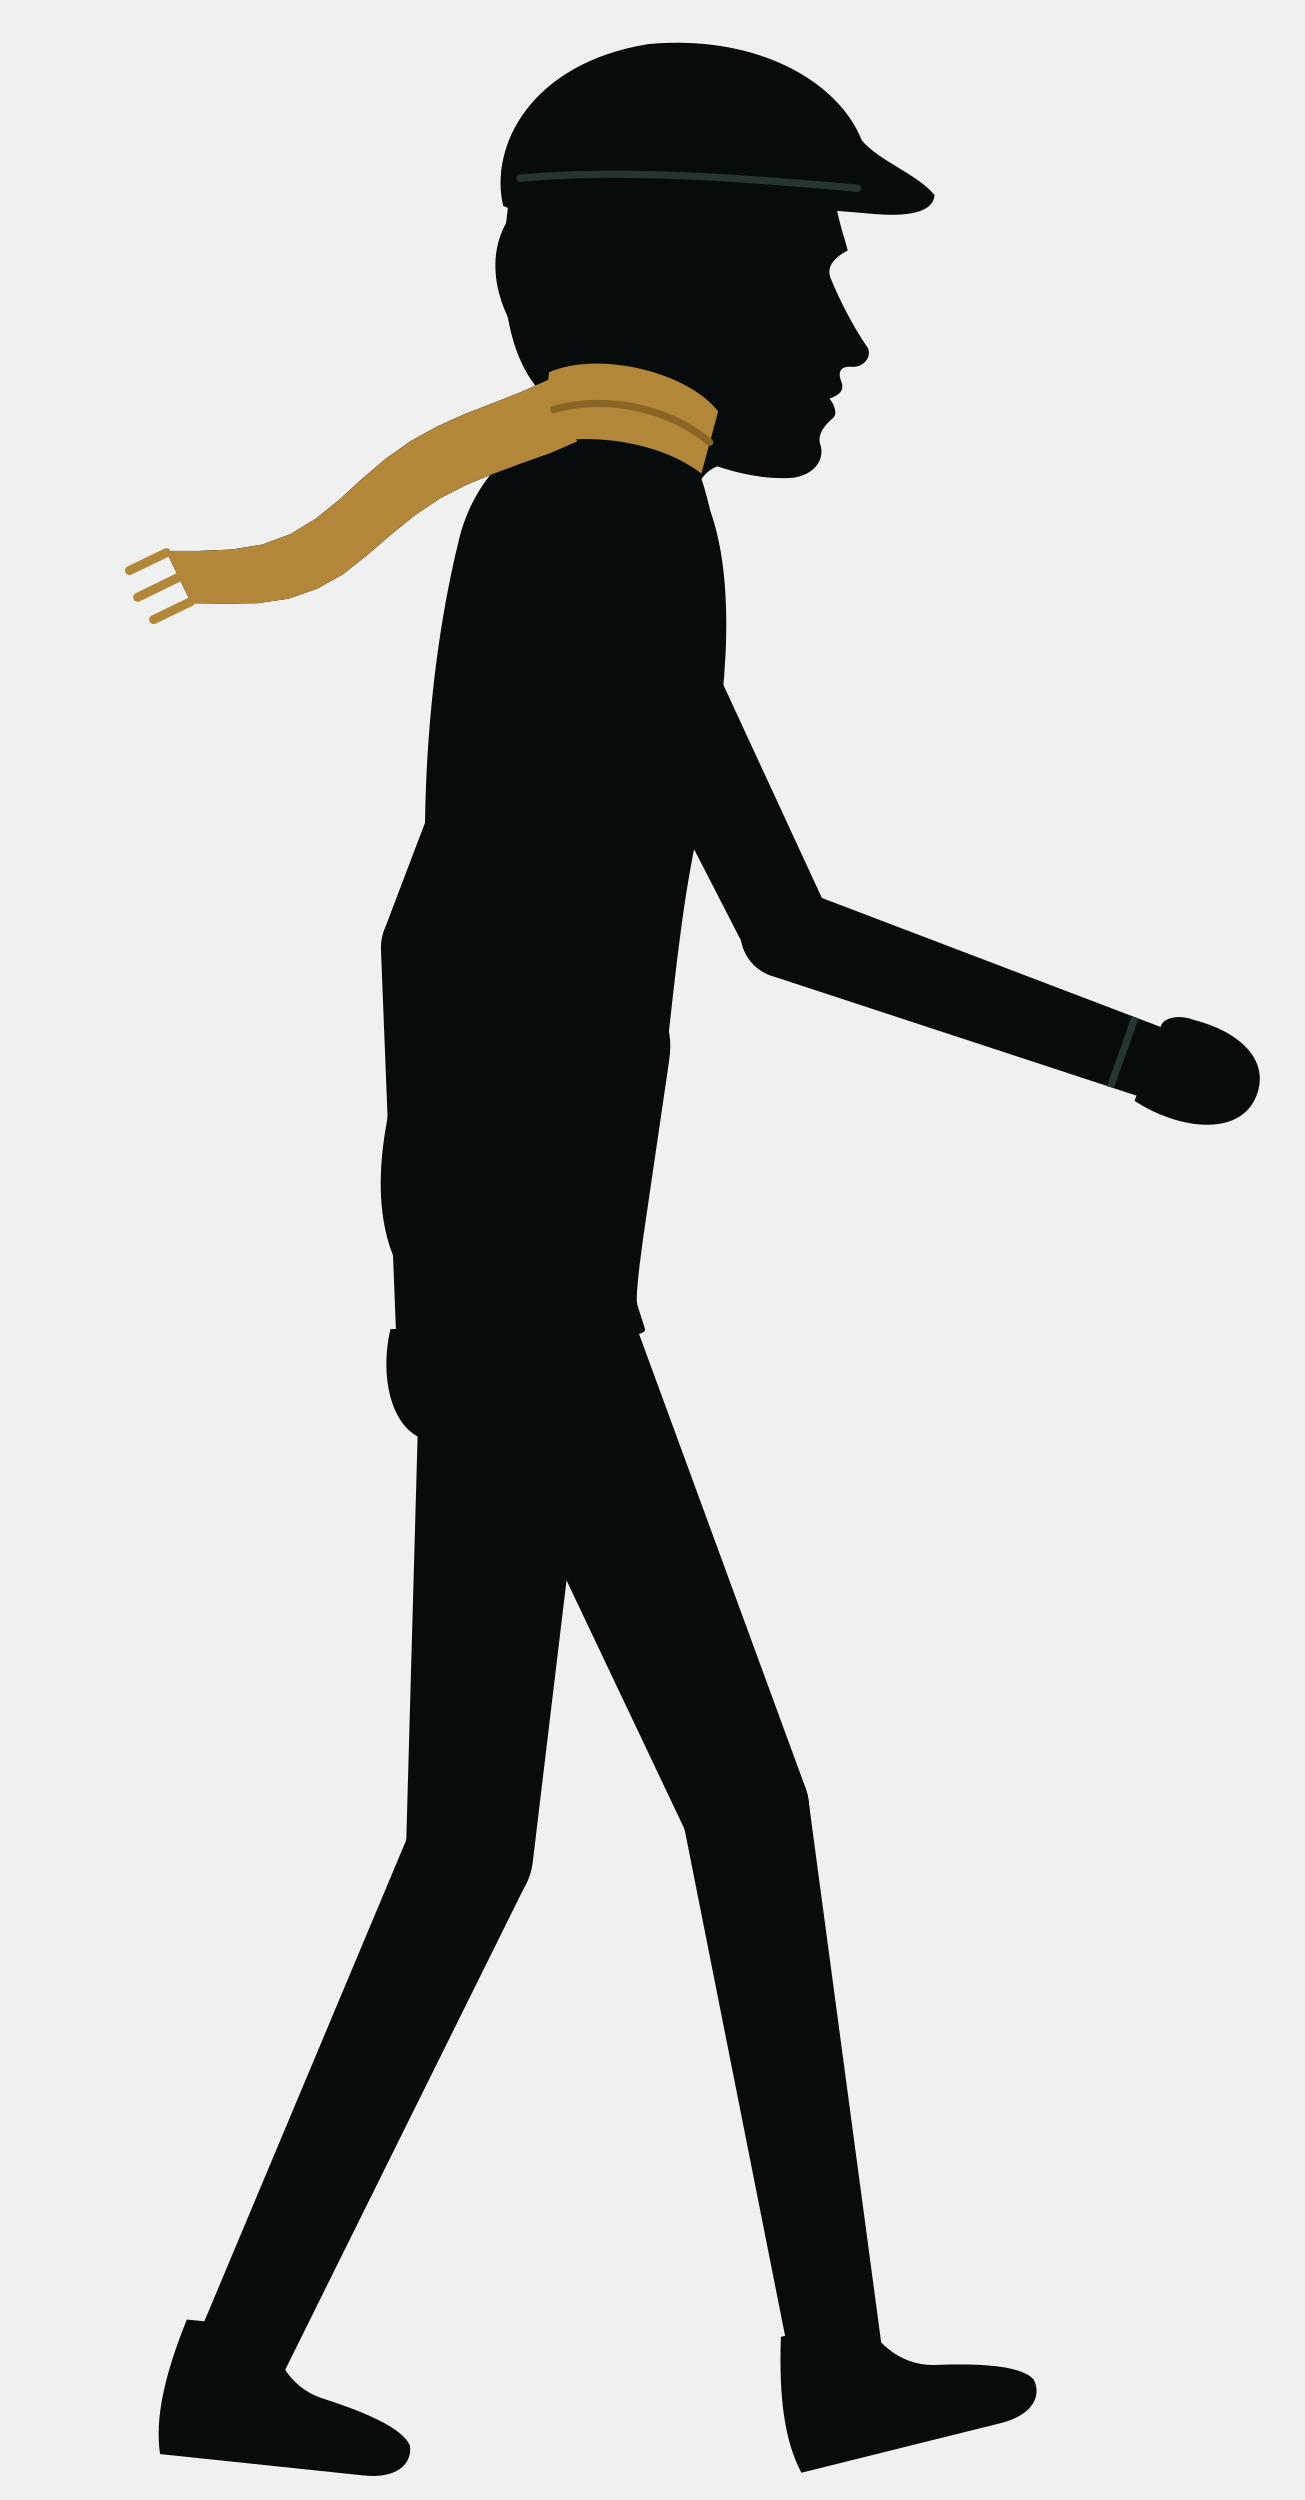
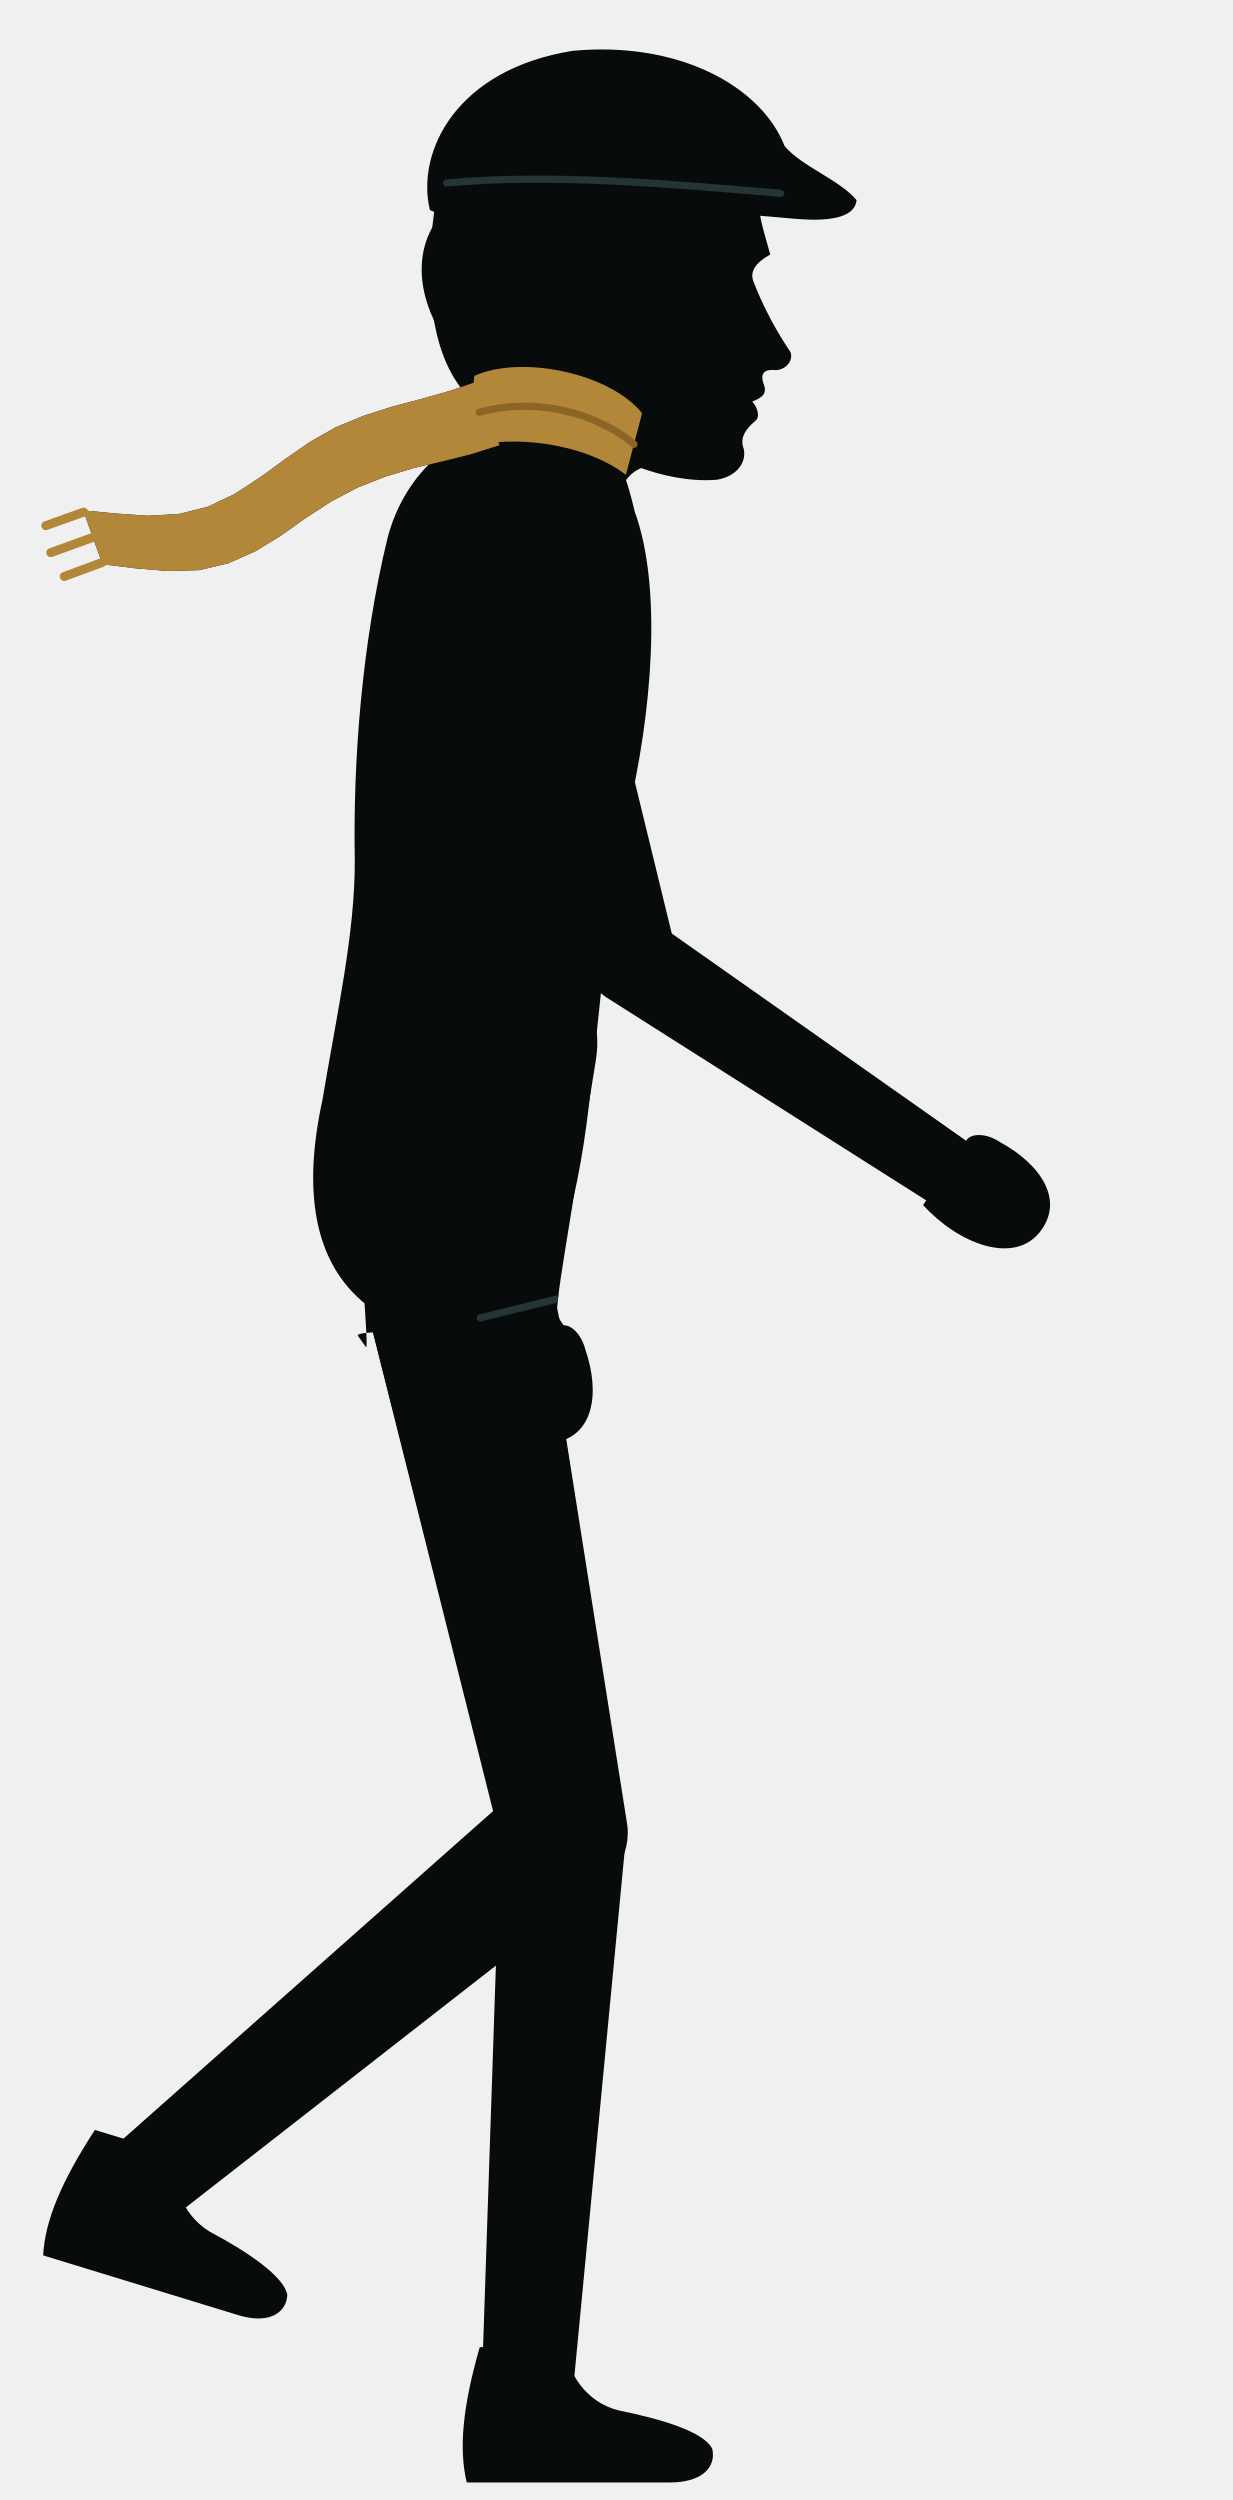
- <svg xmlns="http://www.w3.org/2000/svg" viewBox="-113 -548 287 550" width="287" height="550">
+ <svg xmlns="http://www.w3.org/2000/svg" viewBox="-99 -554 274 556" width="274" height="556">
  <defs>
    <g id="joueur-pas-12">
-       <path d="M-18.1 -263 L38.4 -143.9 A14 14 0 0 0 64.2 -154.7 L18.8 -278.5 A20 20 0 1 0 -18.1 -263 Z" />
-       <path d="M37.3 -147.1 L62.2 -21.6 A10 10 0 0 0 81.9 -24.9 L64.9 -151.7 A14 14 0 1 0 37.3 -147.1 Z" />
-       <path d="M 58.8 -33.9 C 58.3 -20.2 59.7 -10.8 63.3 -4 L 107.1 -14.9 C 114.4 -16.7 116.2 -21.1 114.4 -24.5 C 111.7 -27.7 101.9 -28.1 92.3 -27.7 C 84.5 -27.7 79.3 -33.2 77 -38.4 Z" />
-       <path d="M-20 -272.2 L-23.7 -140.3 A14 14 0 0 0 4.2 -138.3 L19.9 -269.2 A20 20 0 1 0 -20 -272.2 Z" />
-       <path d="M-22.7 -145.4 L-72.2 -27.4 A10 10 0 0 0 -54 -19.1 L2.8 -133.7 A14 14 0 1 0 -22.7 -145.4 Z" />
-       <path d="M -71.9 -37.7 C -77 -25 -78.9 -15.8 -77.8 -8.1 L -33 -3.4 C -25.5 -2.6 -22.3 -6.1 -22.8 -9.9 C -24.3 -13.9 -33.4 -17.6 -42.5 -20.5 C -49.8 -23.1 -52.9 -30.1 -53.2 -35.8 Z" />
-       <path d="M 13.5 -455.3 C 2.1 -452.7 -8.1 -443.9 -11.8 -430.2 C -17.7 -406.7 -19.8 -380.8 -19.5 -358.6 C -19.5 -342.5 -23.7 -324.9 -27.1 -305.1 C -31.5 -285.5 -29.5 -269.2 -17.6 -259.6 L 11.9 -254 C 23.8 -260.6 29.3 -280.1 32.2 -303.9 C 35.1 -327.7 36.5 -347.7 41 -367.3 C 46.9 -390.8 49.3 -418.7 43.3 -435.5 C 41.3 -443.8 39.8 -448.1 36.1 -450.5 Z" />
-       <path d="M-11.5 -333.5 Q-23.5 -334.9 -23.3 -318.9 L-22.7 -270.8 Q-22.5 -254.7 -23.1 -254.5 L-24.9 -254 Q-25.5 -253.9 -14.5 -253.9 L18.5 -253.9 Q29.4 -253.9 28.9 -255.6 L27.2 -261 Q26.7 -262.7 28.5 -275.7 L34.2 -314.6 Q36.1 -327.6 24.2 -329.1 Z" />
-       <path d="M6.3 -434.9 L-28.5 -343.3 A10 10 0 0 0 -10 -335.8 L28.5 -425.9 A12 12 0 1 0 6.3 -434.9 Z" />
-       <path d="M-29.2 -339.4 L-25.9 -255.5 A8 8 0 0 0 -9.9 -255.7 L-9.2 -339.7 A10 10 0 1 0 -29.2 -339.4 Z" />
-       <path d="M -27.1 -255.6 C -29.7 -244.6 -26.7 -231.7 -17.5 -230.9 C -8.3 -230.2 -4.7 -239.4 -5.8 -249.5 C -5.9 -253.2 -7.8 -255.9 -9.6 -255.9 Z" />
-       <path d="M6.8 -425.2 L51.6 -338 A10 10 0 0 0 69.5 -346.8 L28.4 -435.7 A12 12 0 1 0 6.8 -425.2 Z" />
-       <path d="M57.4 -333.1 L137.2 -306.9 A8 8 0 0 0 142.5 -322 L64 -351.9 A10 10 0 1 0 57.4 -333.1 Z" />
-       <path d="M 136.6 -305.8 C 146.1 -299.6 159.1 -297.9 163.1 -306.2 C 167 -314.6 159.6 -321.1 149.7 -323.6 C 146.3 -324.9 143 -324.1 142.4 -322.3 Z" />
-       <path d="M 11.9 -433.4 C 12.8 -444 11.4 -452.6 8.8 -459.2 C -1.2 -466.5 -3.9 -483.7 -1.2 -502.7 C 1.7 -523.7 19.8 -535.9 39.9 -535.2 C 58.9 -533.6 69.6 -522 70.4 -507 C 70.9 -500.6 72.7 -496.2 73.5 -492.9 C 70.1 -491.1 68.9 -489.1 69.7 -486.9 C 71.5 -482.5 74.2 -476.9 78 -471.3 C 78.8 -469 76.5 -467.1 74.4 -467.3 C 72.3 -467.5 71.2 -466.5 72 -464.3 C 72.9 -462.1 71.8 -461.2 69.5 -460.3 C 70.5 -459.1 71.4 -456.9 70.2 -456 C 67.9 -454 66.7 -452 67.6 -449.8 C 68.3 -446.6 66 -443.6 61.6 -442.9 C 55.2 -442.4 49 -444 44.8 -445.4 C 40.4 -443.7 38.9 -438.5 38.3 -431.1 Z" />
-       <path d="M 0.9 -502.5 C -6.2 -494.6 -5 -483.8 0.6 -474.8 C 2.2 -481.1 5.7 -485 6.3 -491.4 C 8 -486.9 10 -484.6 12.1 -484.5 Z" />
-       <path d="M -2.3 -502.7 C -5.4 -515.8 3.7 -534.1 29.6 -538.3 C 53.2 -540.5 71.4 -530.3 76.6 -517.1 C 80.5 -512.5 88.8 -509.7 92.6 -505.1 C 92.3 -500.9 85.8 -500.4 79.5 -500.9 C 64.7 -502.2 41.5 -504.2 22.2 -502.7 C 11.4 -501.5 2.8 -500.2 -2.3 -502.7 Z" />
-       <path d="M 7.8 -466.1 C 18.4 -470.8 38 -466.4 45 -457.5 L 41.3 -443.8 C 32.1 -451 16.2 -453 5.8 -450.2 Z" />
-       <path d="M7.5 -464.4 L1.5 -461.7 L-4.6 -459.3 L-10.8 -456.9 L-16.8 -454.2 L-22.6 -451 L-28 -447.2 L-33.2 -442.8 L-38.2 -438.2 L-43.5 -433.9 L-49.1 -430.5 L-55.3 -428.2 L-62.1 -427.1 L-69.2 -426.8 L-76.5 -426.8 L-70.9 -415.3 L-63.6 -415.2 L-56.3 -415.3 L-49.5 -416.3 L-43.2 -418.5 L-37.5 -421.7 L-32.2 -425.9 L-27.1 -430.3 L-21.8 -434.6 L-16.3 -438.3 L-10.5 -441.3 L-4.4 -443.8 L1.8 -446.1 L8 -448.3 L14 -450.9 Z" />
+       <path d="M-19.4 -271 L13 -143.1 A14 14 0 0 0 40.4 -148.8 L19.8 -279 A20 20 0 1 0 -19.4 -271 Z" />
+       <path d="M17.3 -157.1 L-78.5 -72.2 A10 10 0 0 0 -65.7 -56.8 L35.2 -135.5 A14 14 0 1 0 17.3 -157.1 Z" />
+       <path d="M -77.9 -80.3 C -85.3 -68.9 -89 -60.2 -89.4 -52.4 L -46.3 -39.2 C -39.1 -36.9 -35.3 -39.7 -35.1 -43.6 C -35.8 -47.7 -43.9 -53.2 -52.4 -57.7 C -59 -61.8 -60.7 -69.1 -59.9 -74.8 Z" />
+       <path d="M-19.4 -271 L12.7 -143.1 A14 14 0 0 0 40.1 -148.7 L19.8 -279 A20 20 0 1 0 -19.4 -271 Z" />
+       <path d="M12.3 -147 L8 -19.1 A10 10 0 0 0 28 -17.8 L40.2 -145.2 A14 14 0 1 0 12.3 -147 Z" />
+       <path d="M 7.7 -32 C 3.9 -18.8 3 -9.4 4.8 -1.9 L 50 -1.9 C 57.5 -1.9 60.3 -5.6 59.4 -9.4 C 57.5 -13.2 48.1 -16 38.7 -17.9 C 31.2 -19.7 27.4 -26.3 26.5 -32 Z" />
+       <path d="M 12.3 -459.7 C 0.9 -457 -9.2 -448.1 -12.8 -434.4 C -18.5 -410.9 -20.5 -385 -20.1 -362.8 C -20 -346.7 -24 -329 -27.3 -309.3 C -31.6 -289.6 -29.5 -273.3 -17.5 -263.8 L 12.1 -258.4 C 23.9 -265 29.2 -284.6 32 -308.4 C 34.7 -332.2 36.1 -352.2 40.4 -371.9 C 46.1 -395.4 48.3 -423.3 42.2 -440.1 C 40.2 -448.4 38.7 -452.6 34.9 -455 Z" />
+       <path d="M-11.9 -337.7 Q-23.9 -339.1 -22.5 -322 L-18.4 -270.7 Q-17.1 -253.6 -17.6 -254.4 L-19.4 -256.9 Q-20 -257.8 -10.5 -257.8 L17.9 -257.8 Q27.4 -257.8 26.8 -258.6 L25 -261.2 Q24.4 -262 26.7 -276.1 L33.5 -318.1 Q35.7 -332.1 23.8 -333.5 Z" />
+       <path d="M5 -431.7 L32 -337.6 A10 10 0 0 0 51.3 -342.7 L28.1 -437.9 A12 12 0 1 0 5 -431.7 Z" />
+       <path d="M36.3 -331.9 L107.2 -286.9 A8 8 0 0 0 116 -300.2 L47.4 -348.5 A10 10 0 1 0 36.3 -331.9 Z" />
+       <path d="M 106.3 -286 C 114 -277.5 126.2 -272.7 132.1 -279.8 C 138 -287 132.4 -295.1 123.4 -300 C 120.4 -302 117.1 -302 116 -300.5 Z" />
+       <path d="M4.7 -437.1 L-11.8 -340.5 A10 10 0 0 0 7.8 -336.7 L28.2 -432.5 A12 12 0 1 0 4.7 -437.1 Z" />
+       <path d="M-11.6 -336.2 L10.3 -255.1 A8 8 0 0 0 25.8 -258.9 L7.8 -340.9 A10 10 0 1 0 -11.6 -336.2 Z" />
+       <path d="M 9.1 -255 C 9 -243.6 14.8 -231.8 23.9 -233.1 C 33.1 -234.4 34.5 -244.2 31.2 -253.8 C 30.3 -257.4 27.8 -259.6 26.1 -259.2 Z" />
+       <path d="M 10.6 -437.9 C 11.6 -448.5 10.2 -457.1 7.6 -463.7 C -2.4 -471 -5.1 -488.2 -2.4 -507.2 C 0.5 -528.2 18.7 -540.4 38.8 -539.7 C 57.8 -538 68.5 -526.4 69.3 -511.5 C 69.8 -505 71.5 -500.6 72.3 -497.4 C 68.9 -495.5 67.7 -493.5 68.6 -491.3 C 70.3 -486.9 73 -481.3 76.8 -475.7 C 77.6 -473.5 75.3 -471.5 73.2 -471.7 C 71.1 -471.9 70 -471 70.8 -468.7 C 71.7 -466.5 70.6 -465.6 68.3 -464.7 C 69.3 -463.6 70.2 -461.4 69 -460.4 C 66.7 -458.5 65.5 -456.5 66.4 -454.2 C 67.1 -451 64.7 -448 60.4 -447.3 C 54 -446.8 47.8 -448.4 43.6 -449.9 C 39.2 -448.1 37.7 -443 37 -435.6 Z" />
+       <path d="M -0.3 -507 C -7.4 -499.1 -6.2 -488.3 -0.6 -479.3 C 1 -485.6 4.6 -489.5 5.1 -495.9 C 6.9 -491.4 8.8 -489.1 10.9 -489 Z" />
+       <path d="M -3.4 -507.3 C -6.5 -520.3 2.5 -538.6 28.4 -542.7 C 52 -544.9 70.3 -534.8 75.5 -521.5 C 79.4 -516.9 87.6 -514.1 91.5 -509.5 C 91.1 -505.3 84.7 -504.8 78.3 -505.3 C 63.5 -506.6 40.3 -508.7 21 -507.2 C 10.3 -506 1.7 -504.7 -3.4 -507.3 Z" />
+       <path d="M 6.5 -470.4 C 17.1 -475.2 36.8 -470.9 43.8 -462.1 L 40.2 -448.4 C 30.9 -455.5 15.1 -457.4 4.7 -454.5 Z" />
+       <path d="M7 -469.1 L0.8 -467 L-5.6 -465.2 L-12 -463.5 L-18.2 -461.5 L-24.3 -459 L-30.1 -455.7 L-35.7 -451.8 L-41.2 -447.8 L-46.9 -444.1 L-52.8 -441.3 L-59.2 -439.7 L-66.1 -439.3 L-73.3 -439.8 L-80.5 -440.5 L-76.2 -428.5 L-68.8 -427.6 L-61.6 -427 L-54.7 -427.2 L-48.3 -428.7 L-42.2 -431.4 L-36.5 -434.9 L-31 -438.8 L-25.3 -442.5 L-19.4 -445.6 L-13.3 -448 L-7 -449.9 L-0.6 -451.4 L5.8 -453 L12.1 -455 Z" />
    </g>
-     <mask id="joueur-pas-12-dedans" maskUnits="userSpaceOnUse" x="-113" y="-548" width="287" height="550">
+     <mask id="joueur-pas-12-dedans" maskUnits="userSpaceOnUse" x="-99" y="-554" width="274" height="556">
      <use href="#joueur-pas-12" fill="#fff" />
    </mask>
  </defs>
  <use href="#joueur-pas-12" fill="#070b0b" />
  <g mask="url(#joueur-pas-12-dedans)" fill="none" stroke="#253534" stroke-linecap="round">
-     <path d="M 131 -308 L 137 -325" stroke-width="1.6" />
-     <path d="M 1.4 -508.8 C 25 -511 52.5 -508.6 75.7 -506.6" stroke-width="1.6" />
+     <path d="M 7.8 -260.9 L 25.3 -265.2" stroke-width="1.6" />
+     <path d="M 0.3 -513.3 C 23.9 -515.5 51.3 -513 74.6 -511" stroke-width="1.6" />
  </g>
  <g>
-     <path d="M 7.8 -466.1 C 18.4 -470.8 38 -466.4 45 -457.5 L 41.3 -443.8 C 32.1 -451 16.2 -453 5.8 -450.2 Z" fill="#b3873a" />
-     <path d="M7.5 -464.4 L1.5 -461.7 L-4.6 -459.3 L-10.8 -456.9 L-16.8 -454.2 L-22.6 -451 L-28 -447.2 L-33.2 -442.8 L-38.2 -438.2 L-43.5 -433.9 L-49.1 -430.5 L-55.3 -428.2 L-62.1 -427.1 L-69.2 -426.8 L-76.5 -426.8 L-70.9 -415.3 L-63.6 -415.2 L-56.3 -415.3 L-49.5 -416.3 L-43.2 -418.5 L-37.5 -421.7 L-32.2 -425.9 L-27.1 -430.3 L-21.8 -434.6 L-16.3 -438.3 L-10.5 -441.3 L-4.4 -443.8 L1.8 -446.1 L8 -448.3 L14 -450.9 Z" fill="#b3873a" />
-     <path d="M-76.4 -426.4 L-84.5 -422.5 M-73.7 -421 L-82.7 -416.6 M-71.1 -415.6 L-79.2 -411.7" fill="none" stroke="#b3873a" stroke-width="2" stroke-linecap="round" />
-     <path d="M 8.8 -457.9 C 21.3 -461.4 34.9 -457.7 43.1 -450.7" fill="none" stroke="#8a6526" stroke-width="1.6" stroke-linecap="round" />
+     <path d="M 6.5 -470.4 C 17.1 -475.2 36.8 -470.9 43.8 -462.1 L 40.2 -448.4 C 30.9 -455.5 15.1 -457.4 4.7 -454.5 Z" fill="#b3873a" />
+     <path d="M7 -469.1 L0.8 -467 L-5.6 -465.2 L-12 -463.5 L-18.2 -461.5 L-24.3 -459 L-30.1 -455.7 L-35.7 -451.8 L-41.2 -447.8 L-46.9 -444.1 L-52.8 -441.3 L-59.2 -439.7 L-66.1 -439.3 L-73.3 -439.8 L-80.5 -440.5 L-76.2 -428.5 L-68.8 -427.6 L-61.6 -427 L-54.7 -427.2 L-48.3 -428.7 L-42.2 -431.4 L-36.5 -434.9 L-31 -438.8 L-25.3 -442.5 L-19.4 -445.6 L-13.3 -448 L-7 -449.9 L-0.6 -451.4 L5.8 -453 L12.1 -455 Z" fill="#b3873a" />
+     <path d="M-80.4 -440.1 L-88.8 -437.1 M-78.3 -434.5 L-87.7 -431.1 M-76.3 -428.9 L-84.7 -425.8" fill="none" stroke="#b3873a" stroke-width="2" stroke-linecap="round" />
+     <path d="M 7.6 -462.3 C 20.1 -465.8 33.7 -462.2 42 -455.2" fill="none" stroke="#8a6526" stroke-width="1.6" stroke-linecap="round" />
  </g>
</svg>
